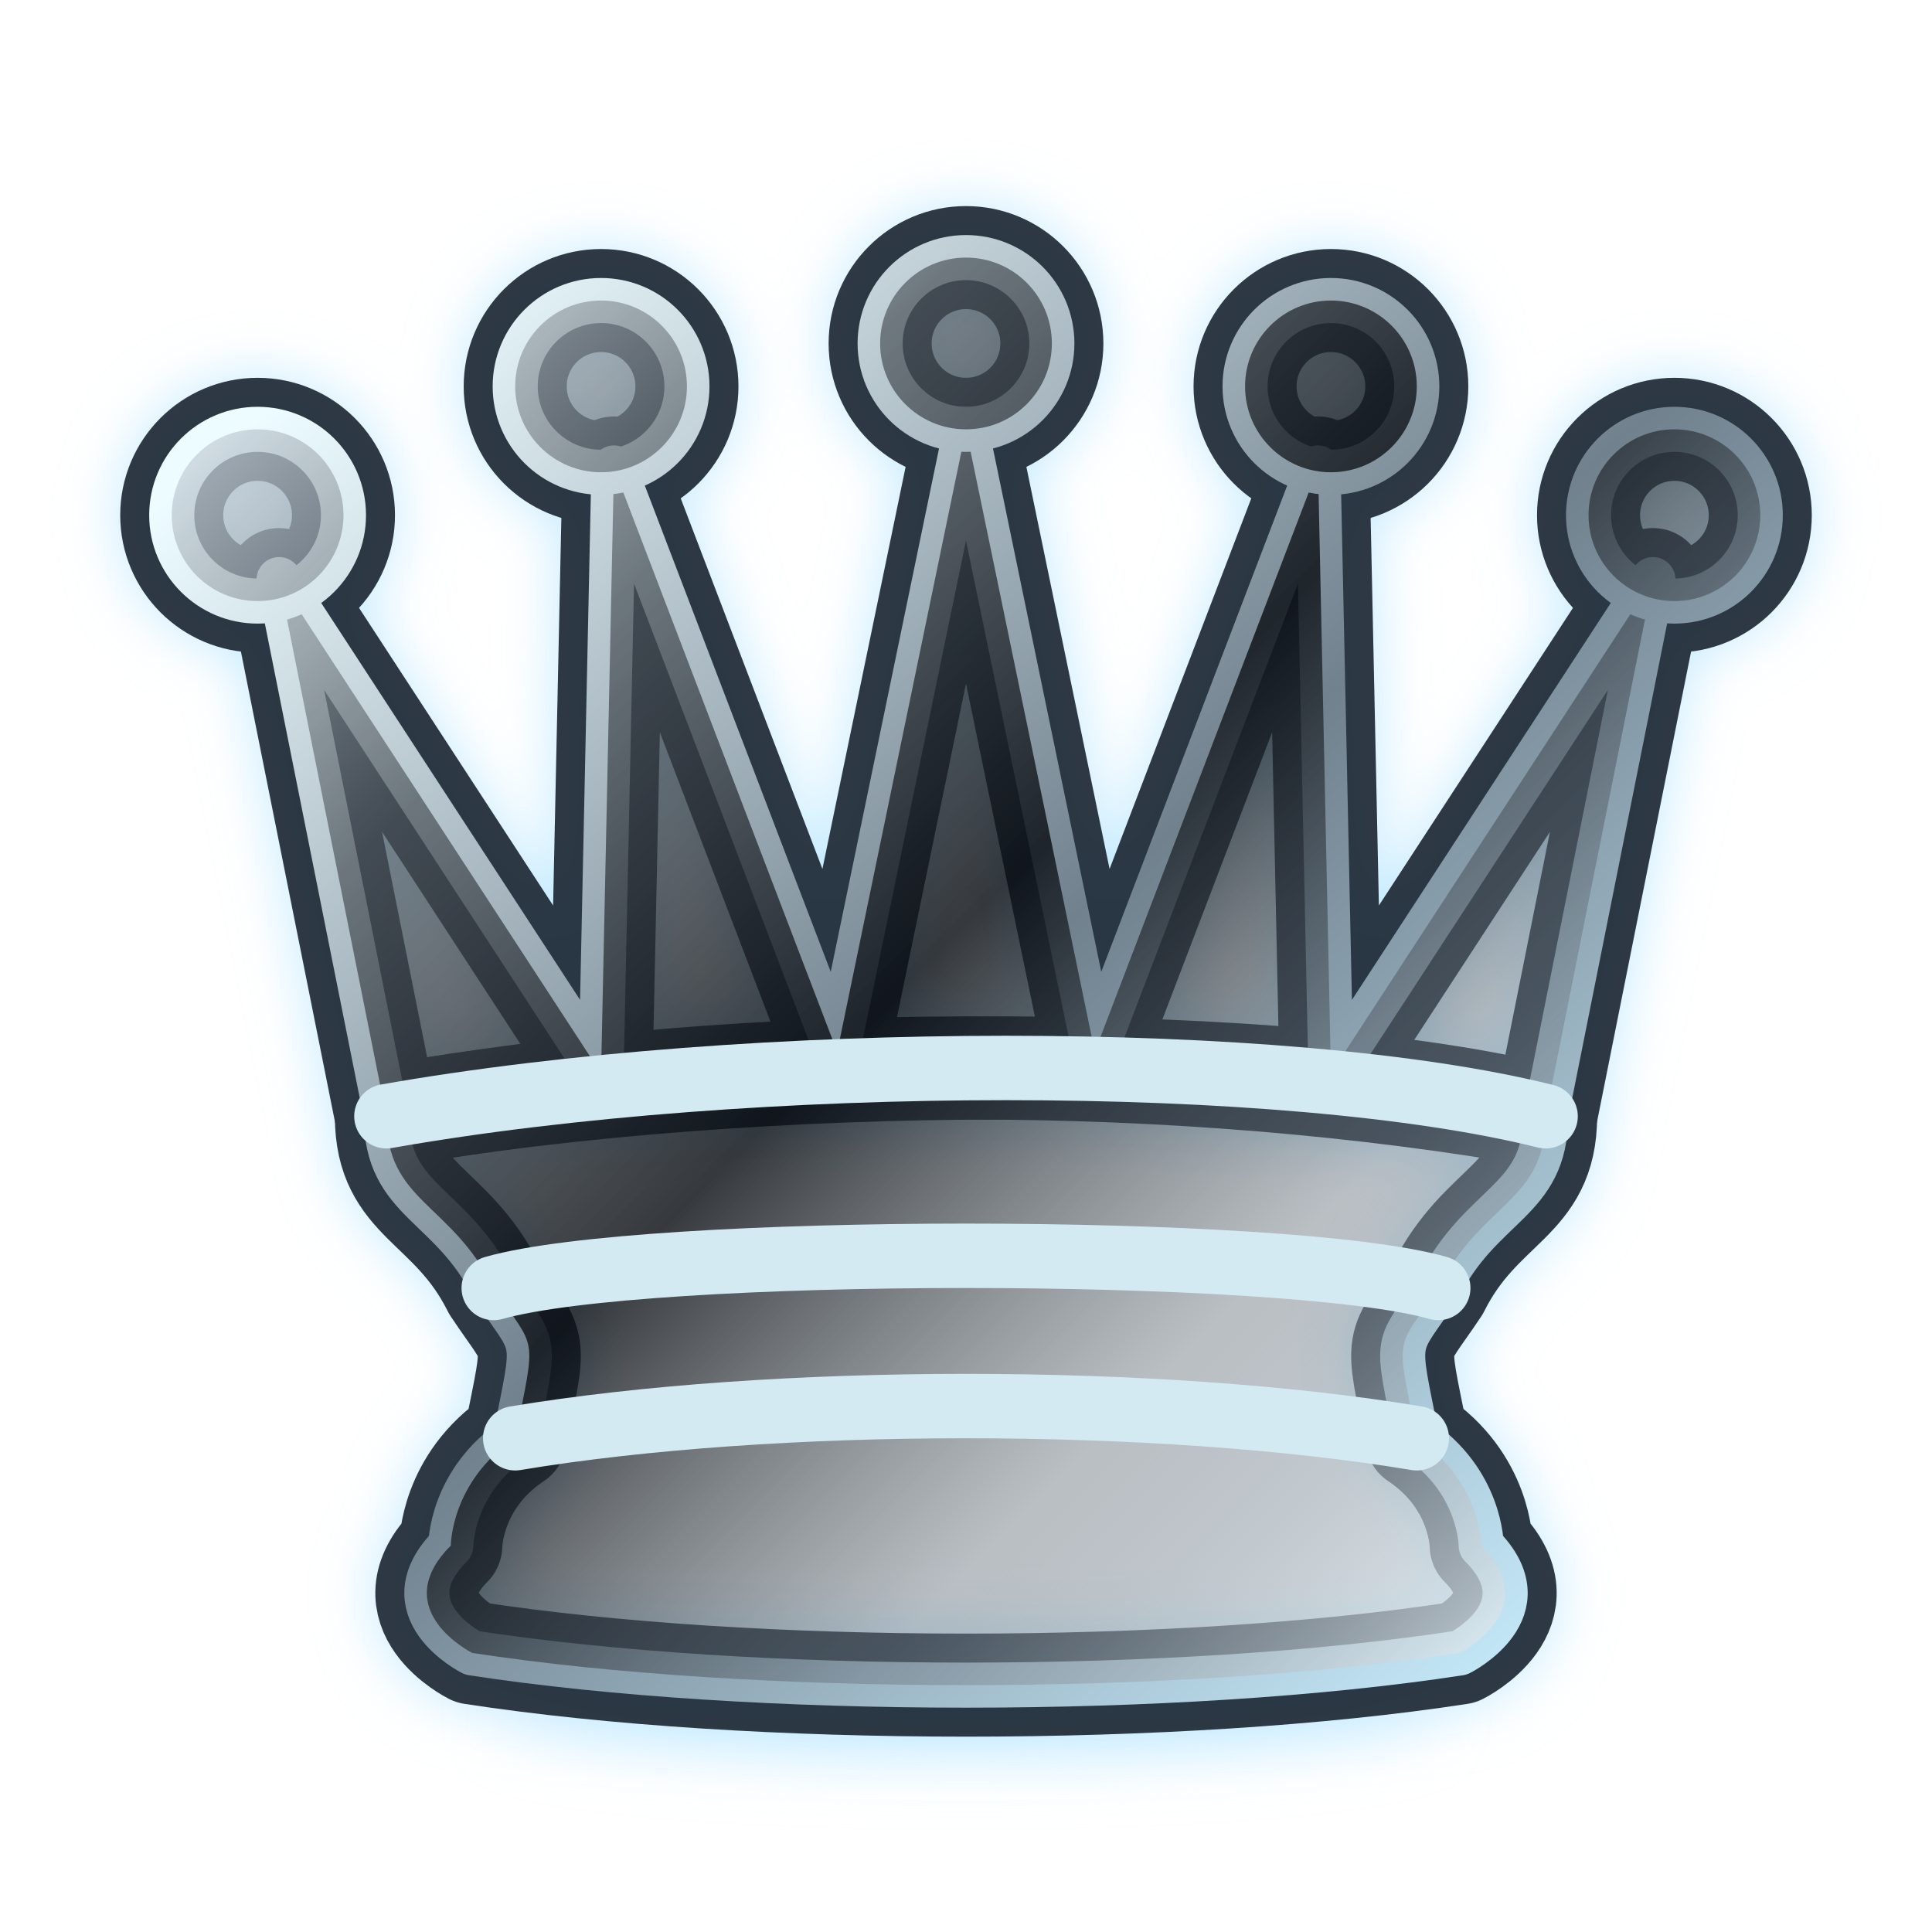
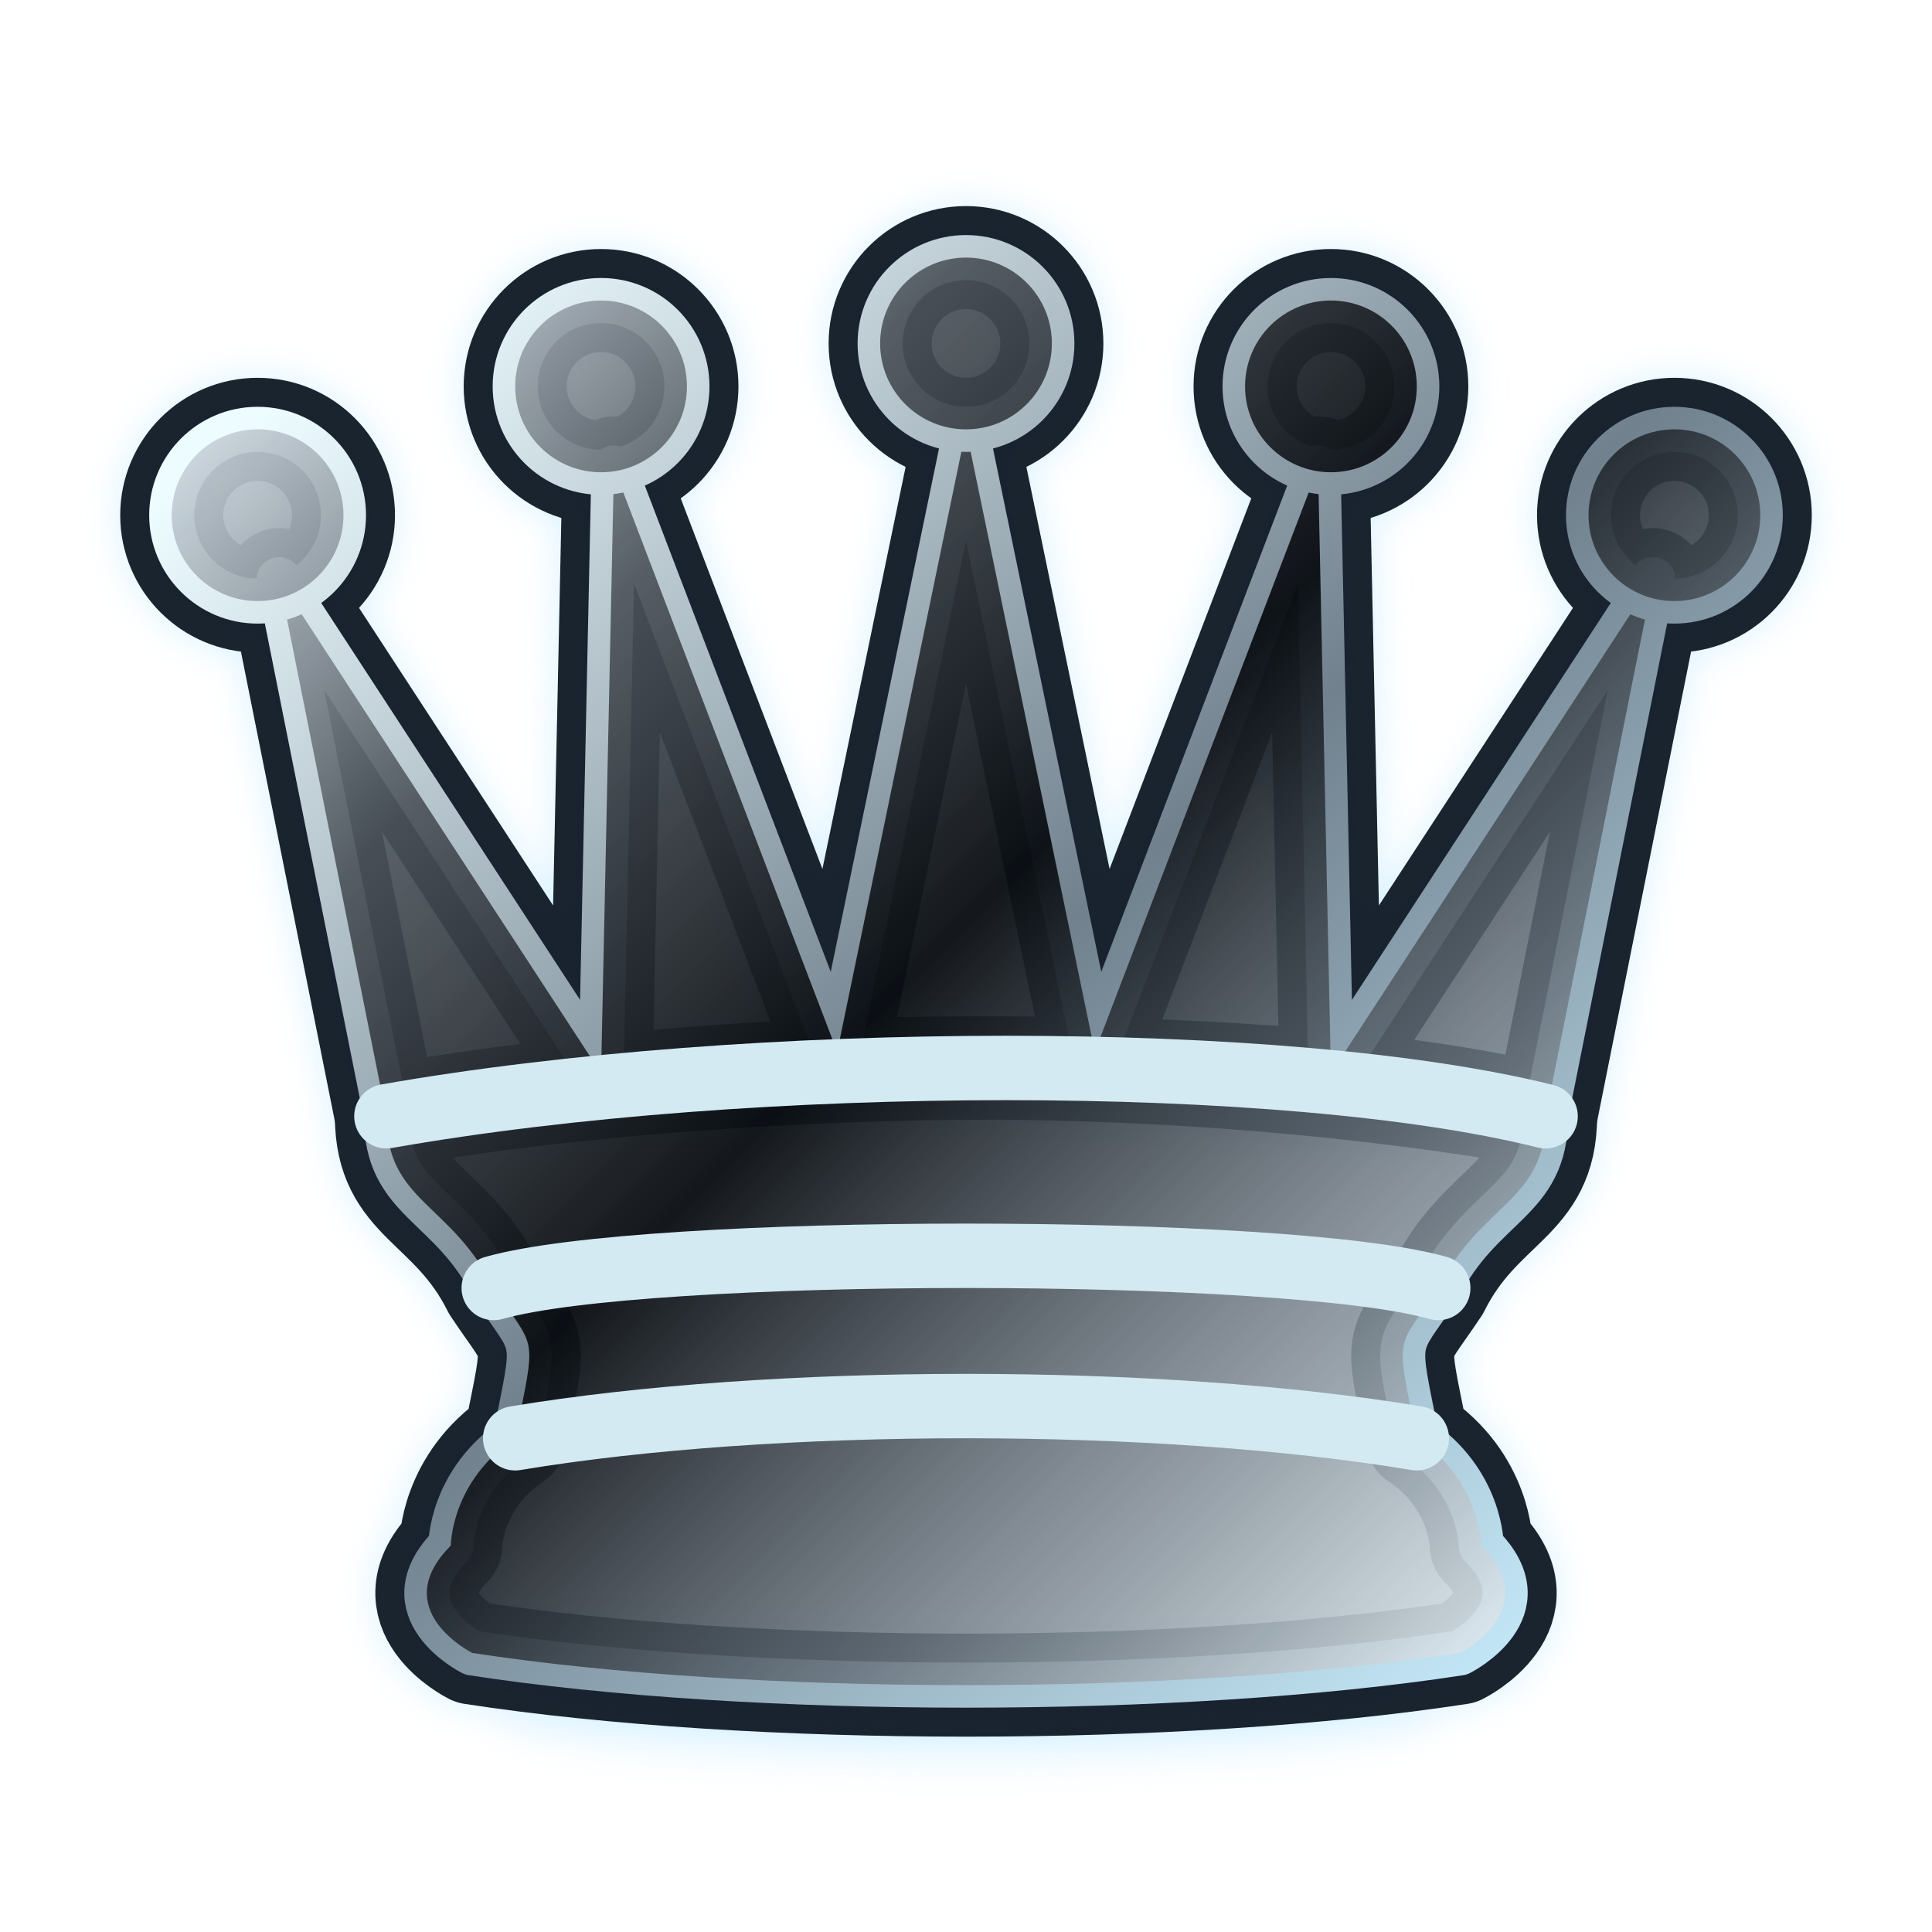
<svg xmlns="http://www.w3.org/2000/svg" version="1.1" width="128" height="128" viewBox="0 0 45 45">
  <defs>
    <linearGradient id="glass-body" gradientUnits="userSpaceOnUse" x1="7" y1="8" x2="36" y2="37">
-       <stop offset="0" stop-color="#c8d3db" stop-opacity="0.76" />
-       <stop offset="0.23" stop-color="#4c535a" stop-opacity="0.7" />
-       <stop offset="0.5" stop-color="#0a0e13" stop-opacity="0.82" />
-       <stop offset="0.76" stop-color="#69747e" stop-opacity="0.46" />
-       <stop offset="1" stop-color="#dce7ed" stop-opacity="0.8" />
+       <stop offset="0" stop-color="#c8d3db" stop-opacity="0.93" />
+       <stop offset="0.23" stop-color="#4c535a" stop-opacity="0.91" />
+       <stop offset="0.5" stop-color="#0a0e13" stop-opacity="0.96" />
+       <stop offset="0.76" stop-color="#69747e" stop-opacity="0.84" />
+       <stop offset="1" stop-color="#dce7ed" stop-opacity="0.94" />
    </linearGradient>
    <linearGradient id="glass-rim" gradientUnits="userSpaceOnUse" x1="8" y1="8" x2="36" y2="40">
      <stop stop-color="#edfcff" />
      <stop offset=".5" stop-color="#71818e" />
      <stop offset="1" stop-color="#caefff" />
    </linearGradient>
    <filter id="neon-halo" filterUnits="userSpaceOnUse" x="0" y="0" width="45" height="45">
-       <feGaussianBlur stdDeviation=".7" />
+       <feGaussianBlur stdDeviation=".45" />
    </filter>
  </defs>
-   <ellipse cx="22.5" cy="40" rx="11" ry="1.1" fill="#a3dfff" opacity=".32" filter="url(#neon-halo)" />
-   <g fill="none" stroke-linecap="round" stroke-linejoin="round" stroke="#a3dfff" stroke-width="2.3" opacity=".68" filter="url(#neon-halo)">
+   <ellipse cx="22.5" cy="40" rx="11" ry="1.1" fill="#a3dfff" opacity=".18" filter="url(#neon-halo)" />
+   <g fill="none" stroke-linecap="round" stroke-linejoin="round" stroke="#a3dfff" stroke-width="2.3" opacity=".45" filter="url(#neon-halo)">
    <path d="M 9,26 C 17.5,24.5 30,24.5 36,26 L 38.5,13.5 L 31,25 L 30.7,10.9 L 25.5,24.5 L 22.5,10 L 19.5,24.5 L 14.3,10.9 L 14,25 L 6.5,13.5 L 9,26 Z" />
    <circle cx="6" cy="12" r="2" />
    <circle cx="14" cy="9" r="2" />
    <circle cx="22.5" cy="8" r="2" />
    <circle cx="31" cy="9" r="2" />
    <circle cx="39" cy="12" r="2" />
    <path d="M 9,26 C 9,28 10.5,28 11.5,30 C 12.5,31.5 12.5,31 12,33.5 C 10.5,34.5 10.5,36 10.5,36 C 9,37.5 11,38.5 11,38.5 C 17.5,39.5 27.5,39.5 34,38.5 C 34,38.5 36,37.5 34.5,36 C 34.5,36 34.5,34.5 33,33.5 C 32.5,31 32.5,31.5 33.5,30 C 34.5,28 36,28 36,26 C 27.5,24.5 17.5,24.5 9,26 Z" />
  </g>
-   <g fill="none" stroke-linecap="round" stroke-linejoin="round" stroke="#111b26" stroke-width="2.4" opacity=".86">
+   <g fill="none" stroke-linecap="round" stroke-linejoin="round" stroke="#111b26" stroke-width="2.4" opacity=".96">
    <path d="M 9,26 C 17.5,24.5 30,24.5 36,26 L 38.5,13.5 L 31,25 L 30.7,10.9 L 25.5,24.5 L 22.5,10 L 19.5,24.5 L 14.3,10.9 L 14,25 L 6.5,13.5 L 9,26 Z" />
    <circle cx="6" cy="12" r="2" />
    <circle cx="14" cy="9" r="2" />
    <circle cx="22.5" cy="8" r="2" />
    <circle cx="31" cy="9" r="2" />
    <circle cx="39" cy="12" r="2" />
    <path d="M 9,26 C 9,28 10.5,28 11.5,30 C 12.5,31.5 12.5,31 12,33.5 C 10.5,34.5 10.5,36 10.5,36 C 9,37.5 11,38.5 11,38.5 C 17.5,39.5 27.5,39.5 34,38.5 C 34,38.5 36,37.5 34.5,36 C 34.5,36 34.5,34.5 33,33.5 C 32.5,31 32.5,31.5 33.5,30 C 34.5,28 36,28 36,26 C 27.5,24.5 17.5,24.5 9,26 Z" />
  </g>
  <g fill="url(#glass-body)" stroke="url(#glass-rim)" stroke-width="1.05" stroke-linecap="round" stroke-linejoin="round" paint-order="stroke fill">
    <path d="M 9,26 C 17.5,24.5 30,24.5 36,26 L 38.5,13.5 L 31,25 L 30.7,10.9 L 25.5,24.5 L 22.5,10 L 19.5,24.5 L 14.3,10.9 L 14,25 L 6.5,13.5 L 9,26 Z" />
    <circle cx="6" cy="12" r="2" />
    <circle cx="14" cy="9" r="2" />
    <circle cx="22.5" cy="8" r="2" />
    <circle cx="31" cy="9" r="2" />
    <circle cx="39" cy="12" r="2" />
    <path d="M 9,26 C 9,28 10.5,28 11.5,30 C 12.5,31.5 12.5,31 12,33.5 C 10.5,34.5 10.5,36 10.5,36 C 9,37.5 11,38.5 11,38.5 C 17.5,39.5 27.5,39.5 34,38.5 C 34,38.5 36,37.5 34.5,36 C 34.5,36 34.5,34.5 33,33.5 C 32.5,31 32.5,31.5 33.5,30 C 34.5,28 36,28 36,26 C 27.5,24.5 17.5,24.5 9,26 Z" />
  </g>
  <g fill="none" stroke="#d3eaf3" stroke-width="1.5" stroke-linecap="round">
    <path d="M 9,26 C 17.5,24.5 30,24.5 36,26" />
    <path d="M 11.5,30 C 15,29 30,29 33.5,30" />
    <path d="M 12,33.5 C 18,32.5 27,32.5 33,33.5" />
  </g>
</svg>
